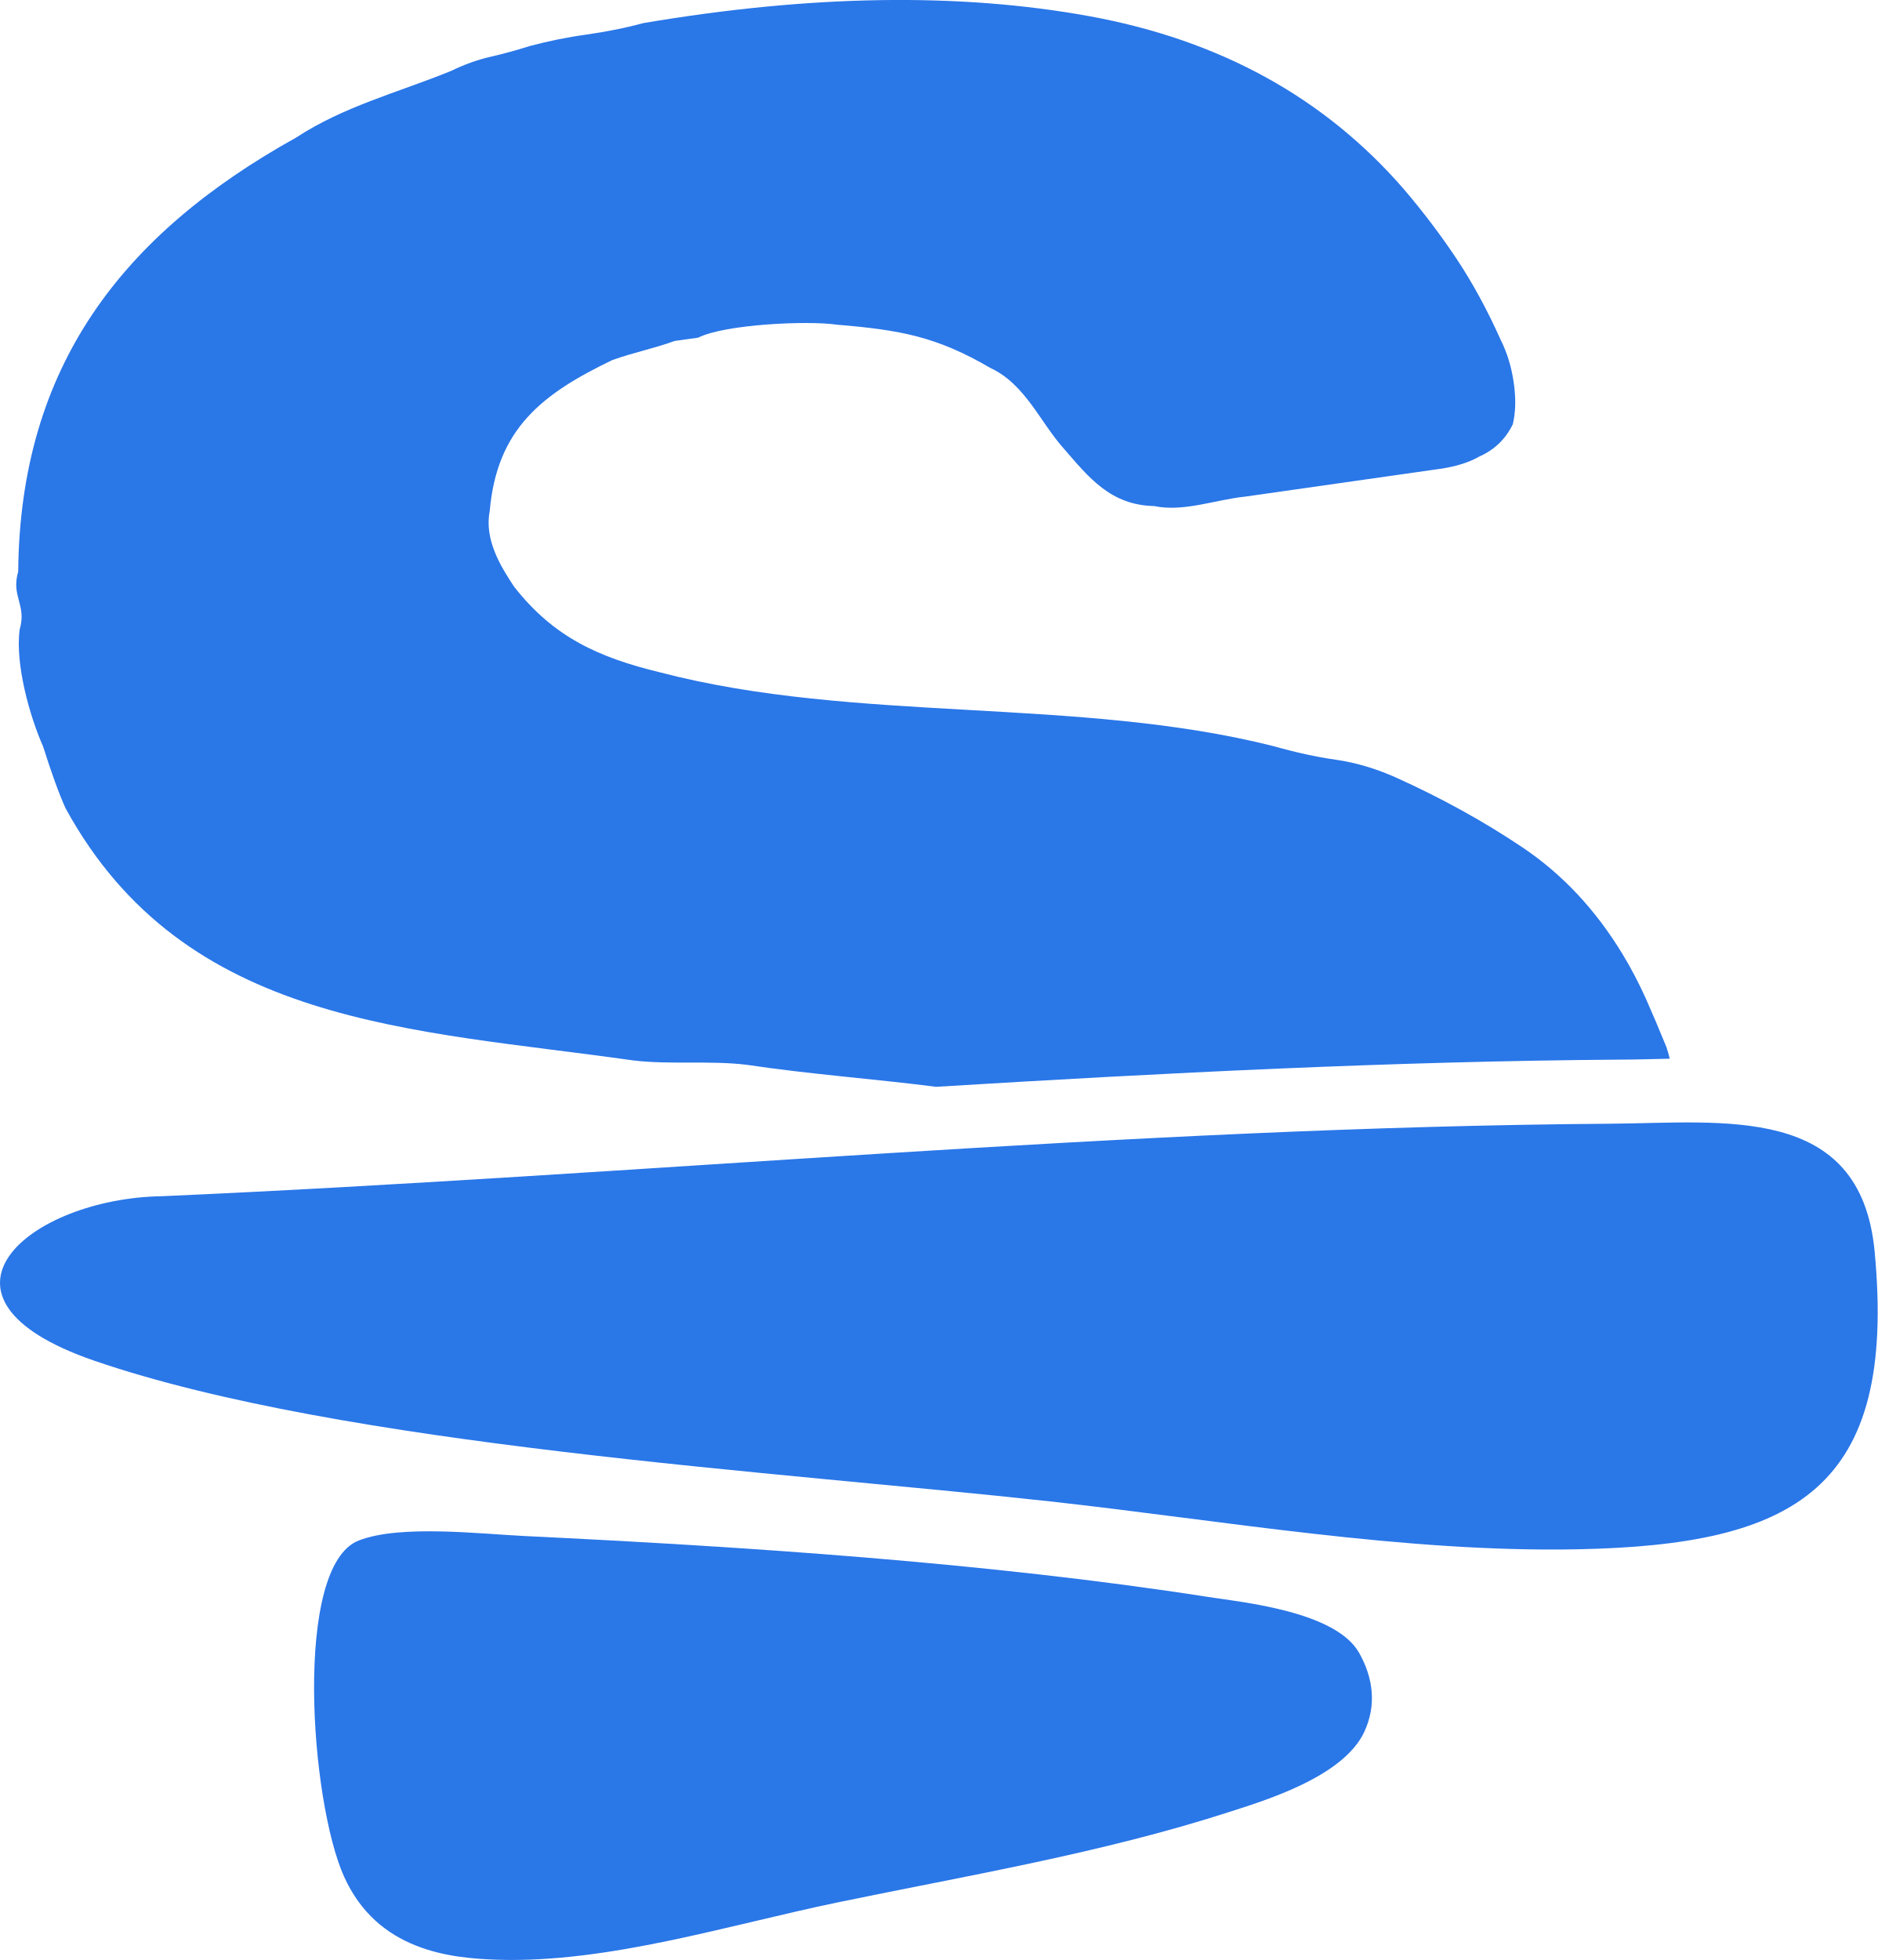
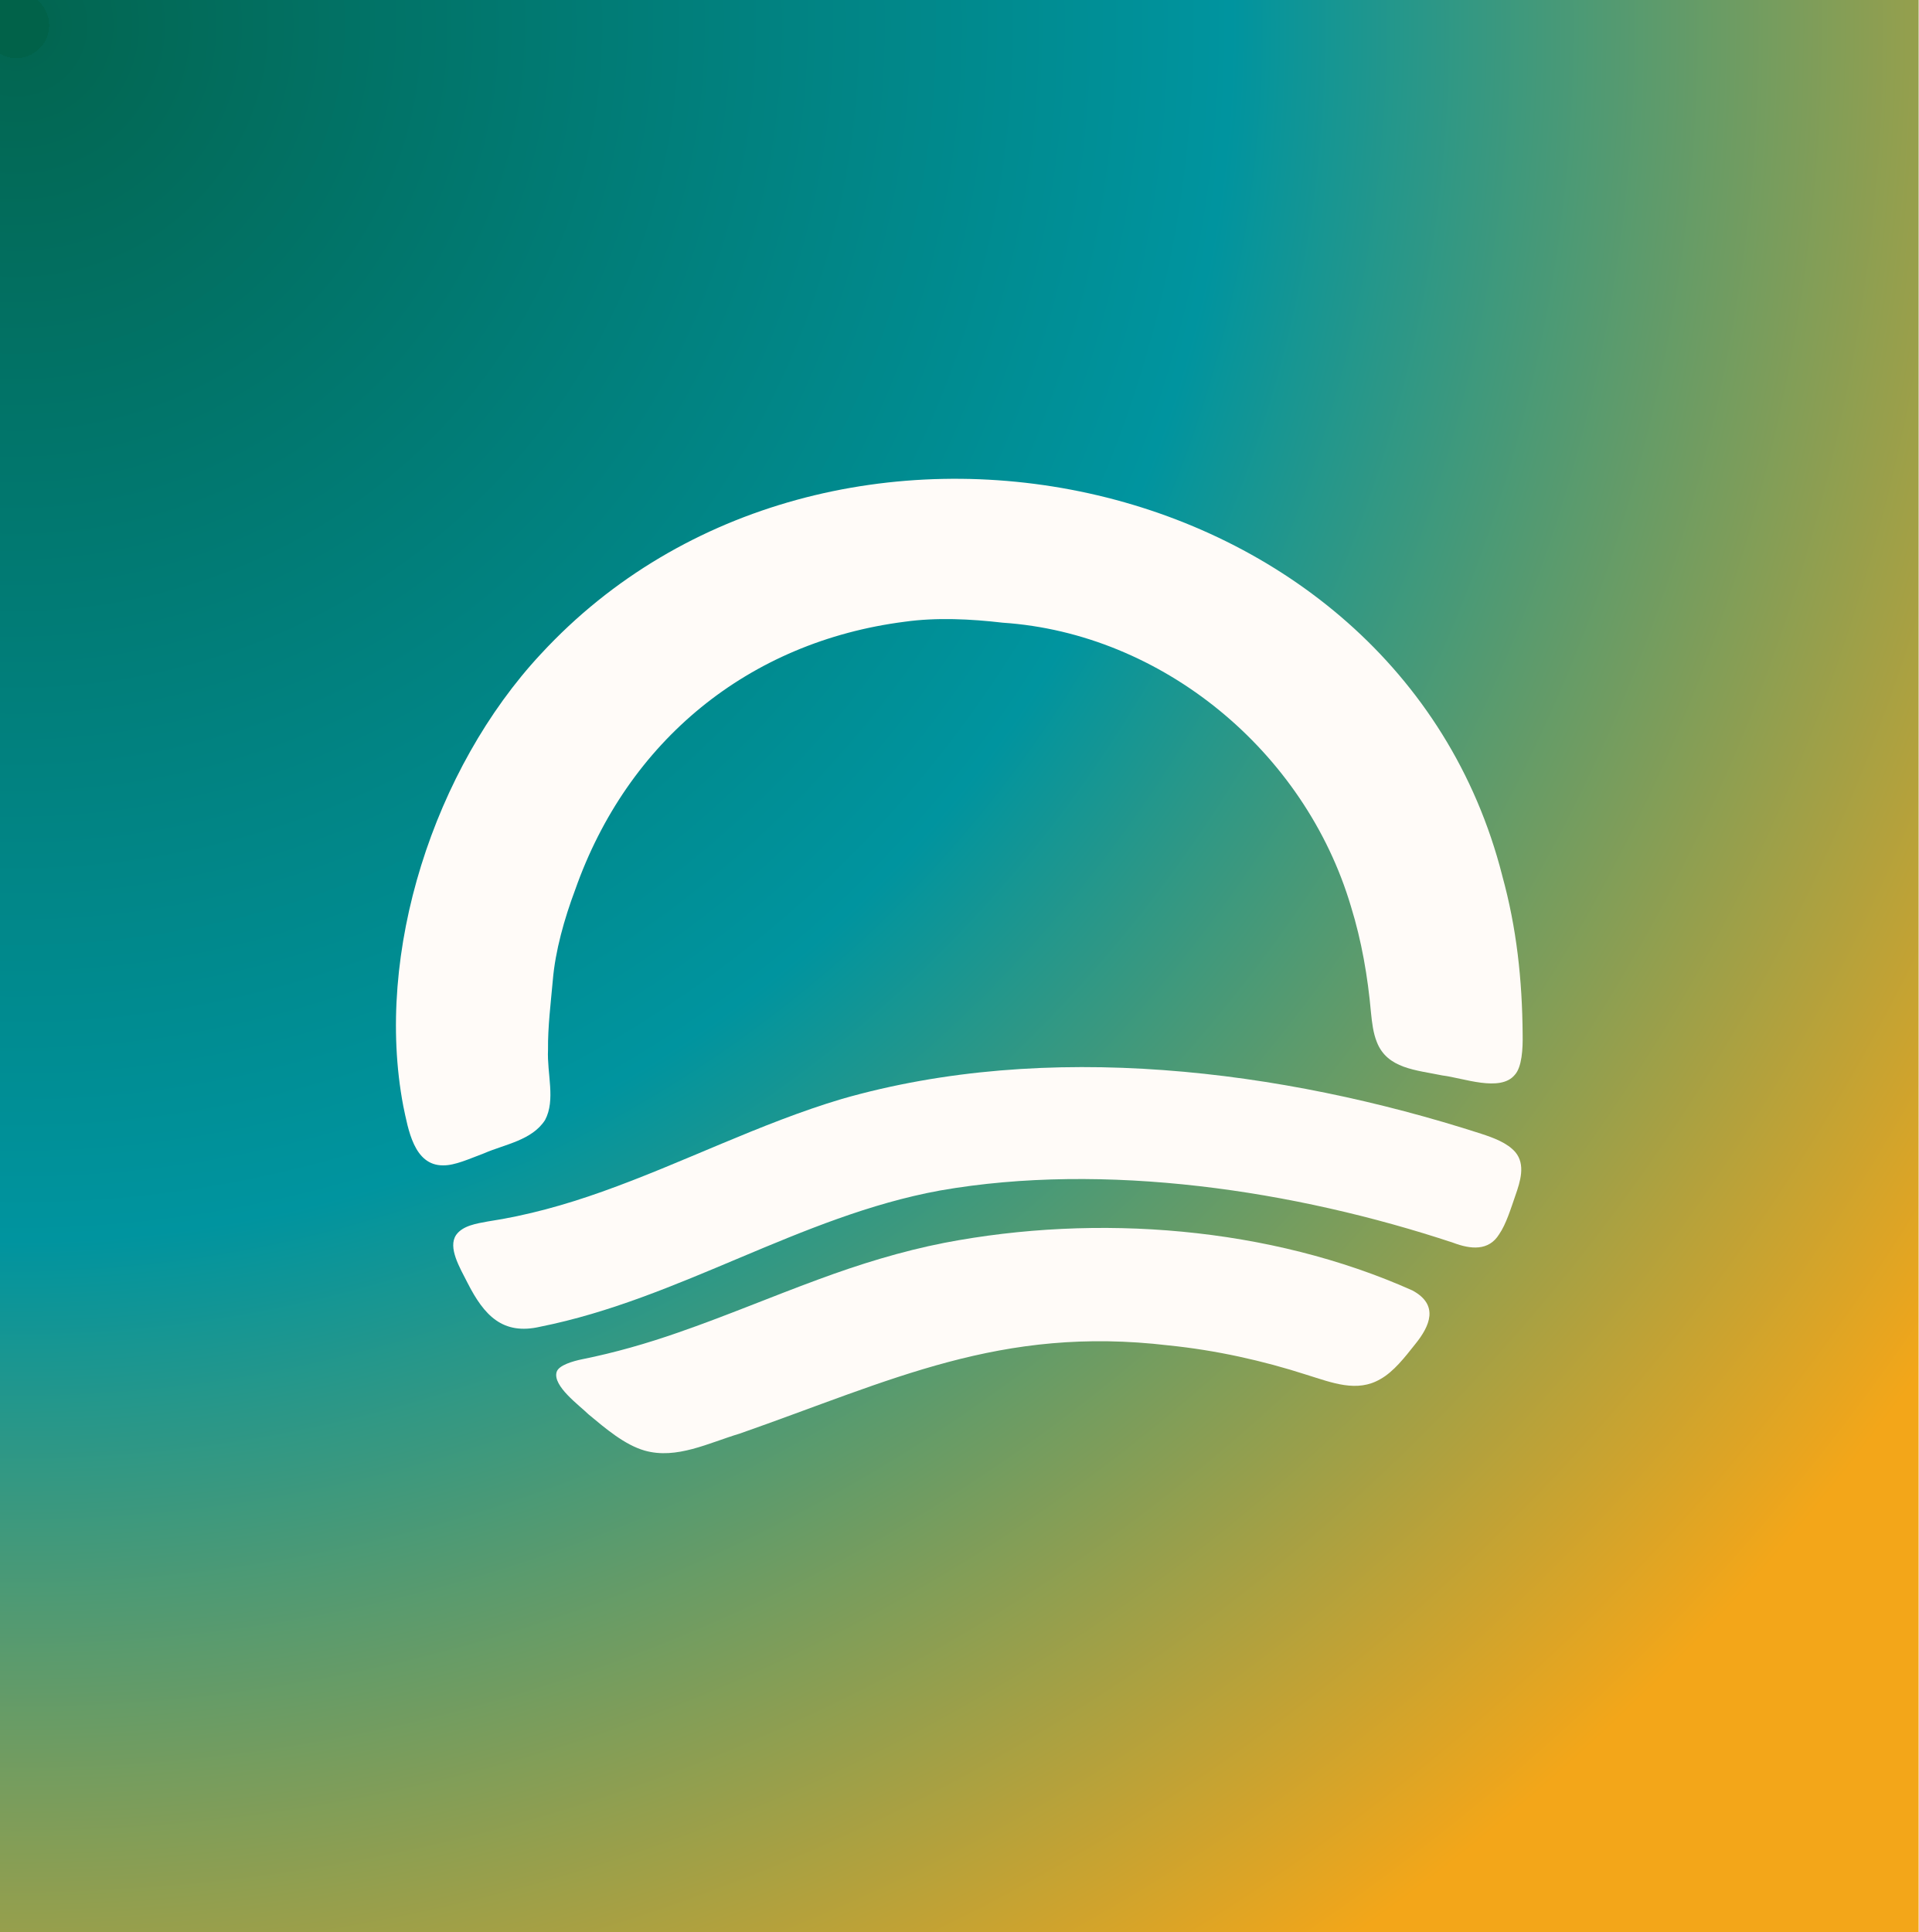
- <svg xmlns="http://www.w3.org/2000/svg" id="Layer_2" data-name="Layer 2" viewBox="0 0 221.83 231.49">
+ <svg xmlns="http://www.w3.org/2000/svg" id="Layer_2" data-name="Layer 2" viewBox="0 0 1080.84 1088.45">
  <defs>
    <style>
      .cls-1 {
-         fill: #2a77e8;
+         fill: url(#radial-gradient);
+       }
+ 
+       .cls-2 {
+         fill: #fffbf8;
      }
    </style>
+     <radialGradient id="radial-gradient" cx="9.17" cy="14.25" fx="9.17" fy="14.25" r="1850.84" gradientUnits="userSpaceOnUse">
+       <stop offset=".01" stop-color="#016249" />
+       <stop offset=".01" stop-color="#026651" />
+       <stop offset=".37" stop-color="#00949f" />
+       <stop offset=".71" stop-color="#f3a619" />
+     </radialGradient>
  </defs>
-   <g id="Layer_1-2" data-name="Layer 1">
+   <g id="Camada_1" data-name="Camada 1">
    <g>
-       <path class="cls-1" d="M196.87,123.68c-.83-2.04-1.64-3.95-2.43-5.73-.8-1.77-1.71-3.54-2.77-5.28-3.17-5.22-7.08-9.39-11.71-12.52-4.63-3.12-9.69-5.91-15.16-8.37-2.31-1.02-4.63-1.71-6.98-2.05-2.34-.33-4.77-.87-7.31-1.59-23.23-5.87-49.4-2.69-72.54-8.73-7.25-1.76-12.55-4.14-17.23-10.11-1.58-2.37-3.54-5.56-2.89-8.91.84-9.67,6.07-13.82,14.48-17.86,2.6-.93,4.77-1.32,7.37-2.26l2.78-.39c3.14-1.59,13.02-2.04,16.4-1.53,7.5.62,11.79,1.41,18.14,5.12,4.11,1.92,5.85,6.38,8.65,9.51,2.94,3.38,5.5,6.68,10.68,6.79,3.48.73,7.25-.76,10.78-1.12l17.47-2.49c1.84-.27,3.7-.53,5.55-.79,1.85-.27,3.4-.75,4.65-1.47,1.77-.79,3.08-2.06,3.92-3.8.33-1.4.38-3.02.11-4.88-.26-1.85-.77-3.53-1.53-5.05-1.59-3.55-3.33-6.75-5.21-9.58-1.89-2.84-3.97-5.58-6.23-8.23-9.38-10.83-21.75-17.63-37.13-20.44-15.39-2.81-32.97-2.54-52.74.81-2.09.57-4.31,1.01-6.69,1.35-2.38.33-4.62.8-6.69,1.35-1.55.49-3.11.92-4.68,1.28-1.57.36-3.11.92-4.62,1.66-6.38,2.59-12.66,4.17-18.33,7.88C14.41,27.68,2.37,43.29,2.15,67.51c-.87,2.99,1.04,3.88.17,6.87-.54,4.05,1.19,10.23,2.77,13.78.98,3.1,1.86,5.55,2.66,7.31,14.09,25.77,41.03,26.07,67.02,29.77,4.36.53,9.08-.01,13.44.52,7.48,1.12,14.95,1.65,22.38,2.6,27.04-1.65,54.06-3.02,80.78-3.21,1.92,0,3.9-.07,5.89-.11-.13-.51-.26-.97-.39-1.36Z" />
-       <path class="cls-1" d="M42.37,181.95c4.87-1.91,14.28-.79,19.68-.53,25.96,1.25,54.76,3.15,80.67,7.19,4.06.63,15.07,1.7,17.84,6.6,1.7,3.01,2.06,6.22.61,9.34-2.49,5.34-11.84,8.13-15.93,9.45-15.01,4.86-30.96,7.51-46.2,10.67-12.9,2.67-27.17,7.2-40.24,6.79-5.65-.18-14.2-1.06-18.15-9.81-4.01-8.9-6.02-36.67,1.72-39.7Z" />
-       <path class="cls-1" d="M190.15,132.72c13.45-.09,29.65-2.44,31.31,15.07,2.67,28.1-9.38,34.67-35,35.19-20.5.42-42.14-3.42-62.47-5.66-32.07-3.53-83.51-6.53-112.85-16.61-21.7-7.46-7.67-19.19,8.01-19.43,56.53-2.49,114.45-8.16,171-8.56Z" />
+       <rect class="cls-1" width="1080.84" height="1088.45" />
+       <g>
+         <path class="cls-2" d="M846.27,493.29c-59.63-233.74-380.83-298.89-541.5-124.92l-.2.21c-59.82,64.28-93.84,168.07-77.38,254.58,2.76,12.91,5.91,33.45,22.4,33.39,6.75.09,14.91-3.75,23.07-6.79,11.75-5.11,27.07-7.31,34.41-18.78,6.01-11.28,1.02-26.13,1.65-39.54-.14-13.06,1.56-26.34,2.7-39.2,1.39-16.56,6.47-34.59,12.61-50.99,29.51-83.79,97.59-139.72,185.73-150.99,17.82-2.49,37.03-1.55,55.18.56,89.62,6.03,170.13,72.24,196.12,159.91,6,19.41,9.47,39.49,11.27,59.81.58,5.62,1.23,11.45,3.33,16.61,5.89,14.91,21.97,15.65,36.96,18.75,11.61,1.38,32.58,9.58,40.72-.35,4.04-4.39,4.57-14.75,4.43-22.55-.22-31.13-3.41-60.34-11.51-89.7Z" />
+         <path class="cls-2" d="M834.41,638.73c-112.79-36.35-244.6-52.75-360.17-19.61-46.11,13.75-89.68,36.15-134.97,52.23-20.97,7.48-42.4,13.47-64.5,16.8-6.29,1.16-14.03,2.33-17.76,7.52l-.1.15c-4.66,7.02,1.97,18.12,6.56,27.09,9.22,18.11,19.7,29.44,40.84,24.54,78.31-15.64,146.32-62.32,225.24-76.74,92.71-16.24,199.75-.21,289.08,29.43,9.81,3.72,20.01,4.78,25.91-4.8,3.91-5.63,6.62-14.58,9.15-21.86,2.71-7.74,5.83-17.39-.03-24.38-4.56-5.3-12.5-8.16-19.25-10.36Z" />
+         <path class="cls-2" d="M777.72,776.91c7.38-4.16,13.6-12.15,19.44-19.53,8.4-10.31,13.63-22.22-1.5-30.37-80.4-35.92-177.44-43.41-263.74-26.81-24.2,4.75-47.75,12.05-70.92,20.62-26.38,9.7-52.41,20.72-78.96,29.91-17.7,6.18-35.73,11.36-54.1,15.05-5.02,1.02-13.22,3.34-14.34,7.11l-.05.13c-2.23,7.87,12.73,18.64,18,23.81,9.65,8.03,20.35,17.17,31.6,20.4,18,5.1,35.94-4.3,53.56-9.57,85.61-29.97,146.8-60.9,241.6-49.69,26.59,2.7,52.97,8.55,77.83,16.58,14.24,4.42,28.37,10.18,41.58,2.35Z" />
+       </g>
    </g>
  </g>
</svg>
